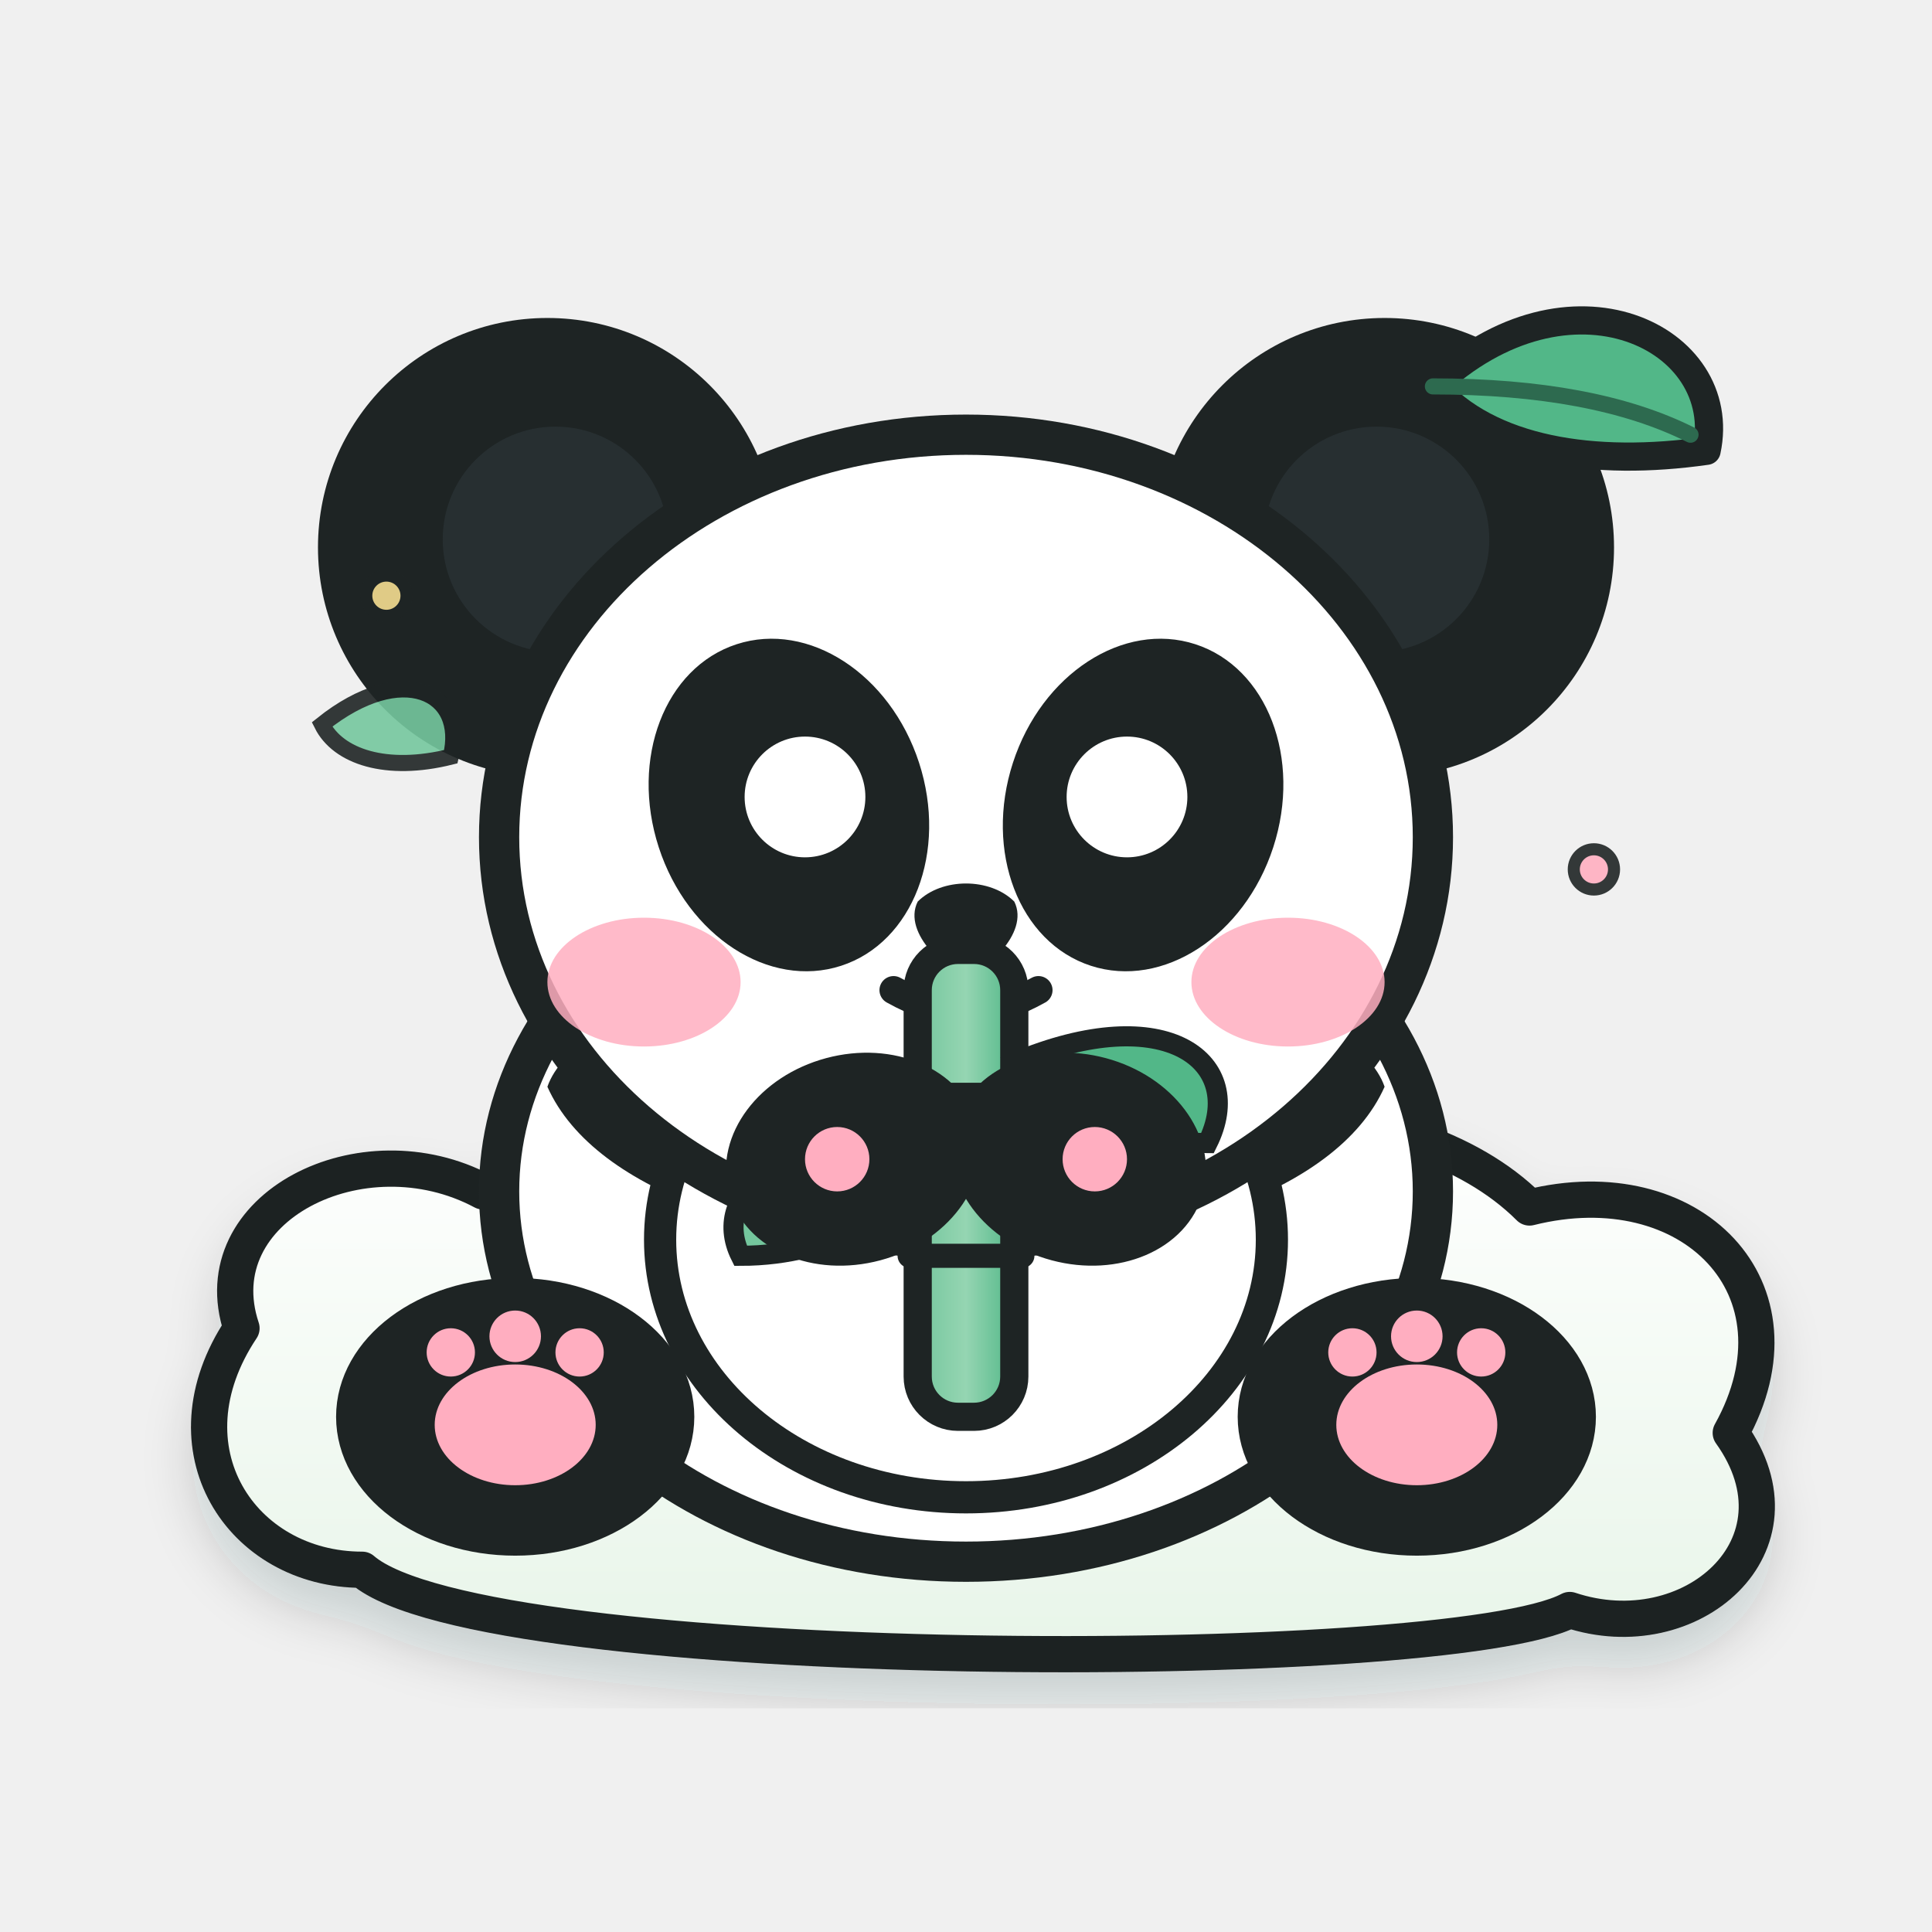
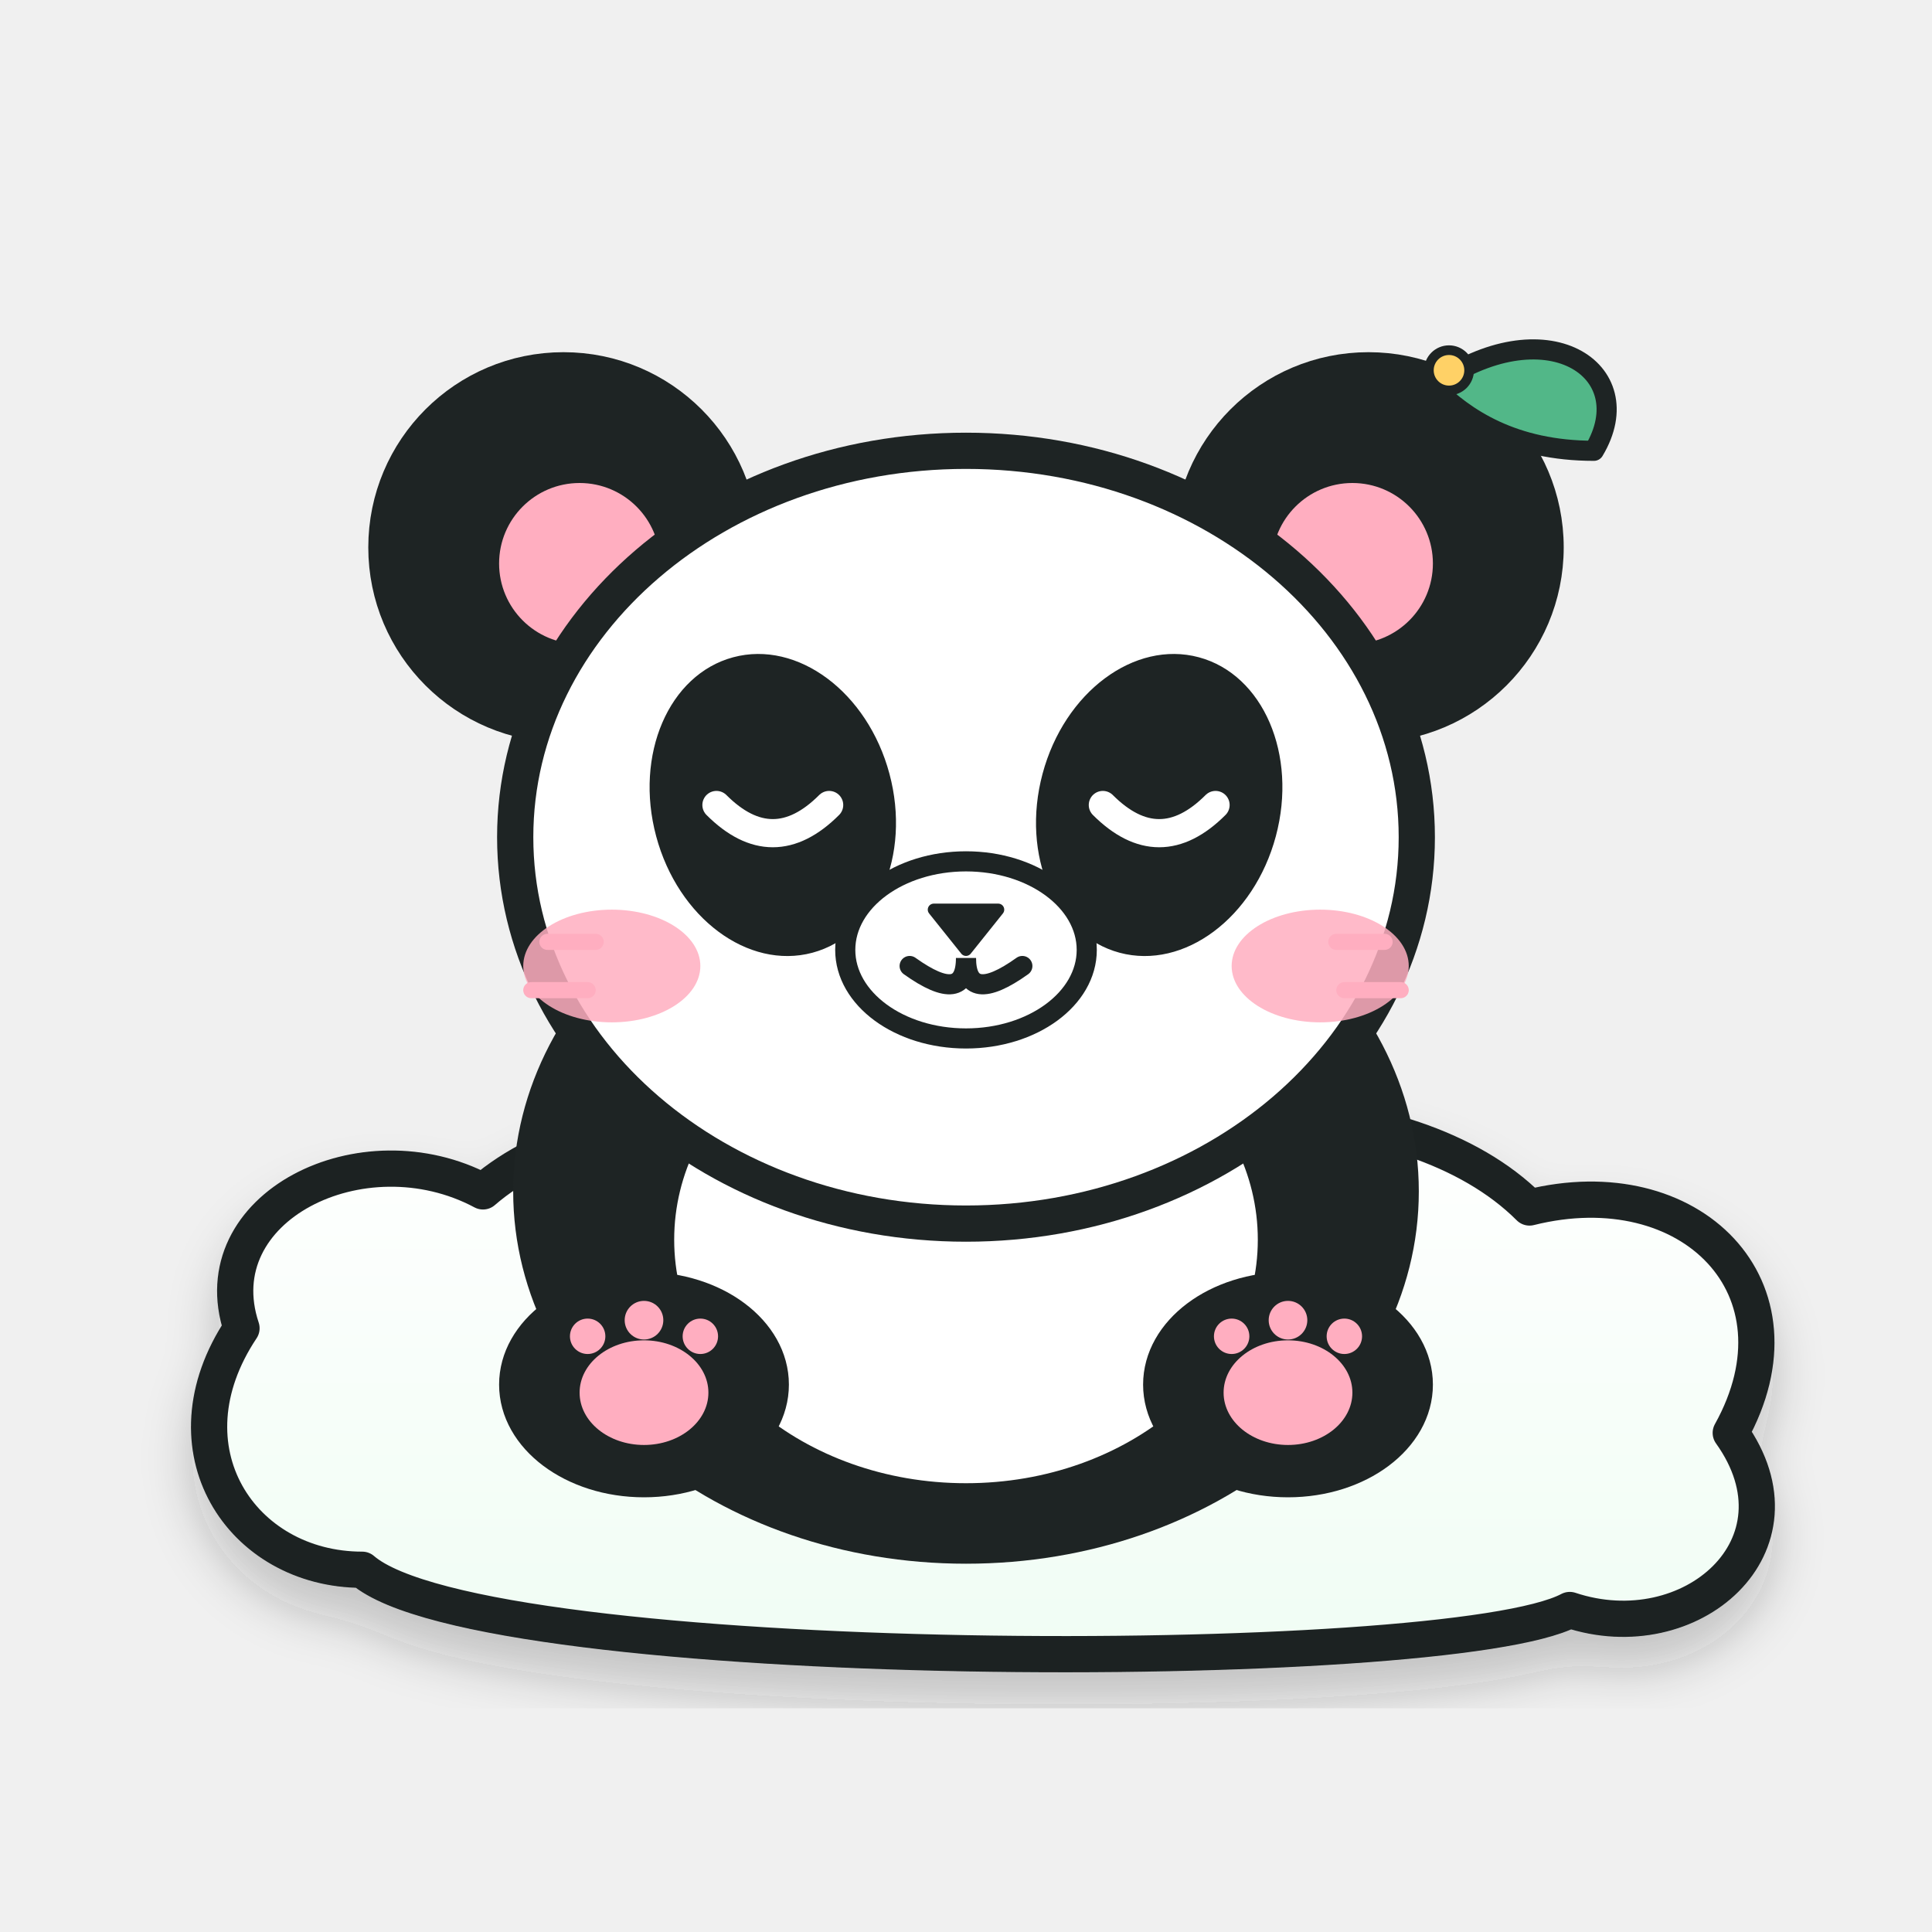
<svg xmlns="http://www.w3.org/2000/svg" viewBox="0 0 240 240" width="240" height="240">
  <defs>
-     <filter id="cozy-shadow" x="-10%" y="-10%" width="120%" height="120%">
-       <feDropShadow dx="0" dy="4" stdDeviation="3" flood-color="#1e2424" flood-opacity="0.16" />
+     <filter id="panda-cozy-shadow" x="-10%" y="-10%" width="120%" height="120%">
+       <feDropShadow dx="0" dy="4" stdDeviation="3" flood-color="#1e2424" flood-opacity="0.22" />
    </filter>
-     <linearGradient id="cloud-grad" x1="0%" y1="0%" x2="0%" y2="100%">
+     <linearGradient id="panda-cloud-grad" x1="0%" y1="0%" x2="0%" y2="100%">
      <stop offset="0%" stop-color="#ffffff" />
-       <stop offset="100%" stop-color="#e8f5e9" />
-     </linearGradient>
-     <linearGradient id="bamboo-grad" x1="0%" y1="0%" x2="100%" y2="0%">
-       <stop offset="0%" stop-color="#74c69d" />
-       <stop offset="50%" stop-color="#95d5b2" />
-       <stop offset="100%" stop-color="#52b788" />
+       <stop offset="100%" stop-color="#f0fdf4" />
    </linearGradient>
  </defs>
-   <g filter="url(#cozy-shadow)">
-     <path d="M 45 195               C 30 195 20 180 30 165               C 25 150 45 140 60 148               C 75 135 110 135 125 148               C 140 135 175 135 190 150               C 210 145 225 160 215 178               C 225 192 210 205 195 200               C 180 208 60 208 45 195 Z" fill="url(#cloud-grad)" stroke="#1e2424" stroke-width="4.5" stroke-linejoin="round" />
+   <g filter="url(#panda-cozy-shadow)">
+     <path d="M 45 195               C 30 195 20 180 30 165               C 25 150 45 140 60 148               C 75 135 110 135 125 148               C 140 135 175 135 190 150               C 210 145 225 160 215 178               C 225 192 210 205 195 200               C 180 208 60 208 45 195 Z" fill="url(#panda-cloud-grad)" stroke="#1e2424" stroke-width="4.5" stroke-linejoin="round" />
  </g>
-   <circle cx="68" cy="68" r="26" fill="#1e2424" stroke="#1e2424" stroke-width="5" />
-   <circle cx="69" cy="67" r="14" fill="#2d373b" opacity="0.6" />
-   <circle cx="172" cy="68" r="26" fill="#1e2424" stroke="#1e2424" stroke-width="5" />
-   <circle cx="171" cy="67" r="14" fill="#2d373b" opacity="0.6" />
-   <path d="M 178 48 C 195 32, 215 42, 212 56 C 198 58, 185 56, 178 48 Z" fill="#52b788" stroke="#1e2424" stroke-width="3.5" stroke-linejoin="round" />
-   <path d="M 178 48 Q 198 48 210 54" fill="none" stroke="#2d6a4f" stroke-width="2" stroke-linecap="round" />
-   <ellipse cx="120" cy="148" rx="58" ry="46" fill="#ffffff" stroke="#1e2424" stroke-width="5" />
-   <path d="M 68 135 C 75 115, 165 115, 172 135 C 160 162, 80 162, 68 135 Z" fill="#1e2424" />
-   <ellipse cx="120" cy="154" rx="38" ry="32" fill="#ffffff" stroke="#1e2424" stroke-width="4" />
-   <ellipse cx="64" cy="176" rx="20" ry="15" fill="#1e2424" stroke="#1e2424" stroke-width="4.5" />
-   <ellipse cx="64" cy="177" rx="10" ry="7.5" fill="#ffaec0" />
-   <circle cx="56" cy="168" r="3" fill="#ffaec0" />
-   <circle cx="64" cy="166" r="3.2" fill="#ffaec0" />
-   <circle cx="72" cy="168" r="3" fill="#ffaec0" />
-   <ellipse cx="176" cy="176" rx="20" ry="15" fill="#1e2424" stroke="#1e2424" stroke-width="4.5" />
-   <ellipse cx="176" cy="177" rx="10" ry="7.5" fill="#ffaec0" />
-   <circle cx="168" cy="168" r="3" fill="#ffaec0" />
-   <circle cx="176" cy="166" r="3.2" fill="#ffaec0" />
-   <circle cx="184" cy="168" r="3" fill="#ffaec0" />
-   <ellipse cx="120" cy="104" rx="58" ry="50" fill="#ffffff" stroke="#1e2424" stroke-width="5" />
-   <ellipse cx="98" cy="100" rx="17" ry="21" fill="#1e2424" transform="rotate(-18 98 100)" />
-   <ellipse cx="142" cy="100" rx="17" ry="21" fill="#1e2424" transform="rotate(18 142 100)" />
-   <circle cx="100" cy="99" r="7.5" fill="#ffffff" />
-   <circle cx="102.5" cy="96.5" r="3" fill="#ffffff" />
-   <circle cx="140" cy="99" r="7.5" fill="#ffffff" />
-   <circle cx="142.5" cy="96.5" r="3" fill="#ffffff" />
-   <ellipse cx="80" cy="122" rx="12" ry="8" fill="#ffaec0" opacity="0.85" />
-   <ellipse cx="160" cy="122" rx="12" ry="8" fill="#ffaec0" opacity="0.85" />
-   <path d="M 114 112 C 117 109, 123 109, 126 112 C 128 116, 122 121, 120 121 C 118 121, 112 116, 114 112 Z" fill="#1e2424" />
-   <path d="M 111 123 Q 120 128 120 121 Q 120 128 129 123" fill="none" stroke="#1e2424" stroke-width="3.5" stroke-linecap="round" />
-   <g>
-     <rect x="114" y="118" width="12" height="58" rx="5" fill="url(#bamboo-grad)" stroke="#1e2424" stroke-width="3.5" />
-     <line x1="113" y1="136" x2="127" y2="136" stroke="#1e2424" stroke-width="3" stroke-linecap="round" />
-     <line x1="113" y1="156" x2="127" y2="156" stroke="#1e2424" stroke-width="3" stroke-linecap="round" />
-     <path d="M 126 132 C 145 124, 155 132, 150 142 C 138 142, 128 136, 126 132 Z" fill="#52b788" stroke="#1e2424" stroke-width="2.5" />
-     <path d="M 114 146 C 98 140, 88 148, 92 156 C 104 156, 112 150, 114 146 Z" fill="#74c69d" stroke="#1e2424" stroke-width="2.5" />
-   </g>
-   <ellipse cx="106" cy="144" rx="14" ry="11" fill="#1e2424" stroke="#1e2424" stroke-width="4" transform="rotate(-15 106 144)" />
-   <circle cx="104" cy="144" r="4" fill="#ffaec0" />
-   <ellipse cx="134" cy="144" rx="14" ry="11" fill="#1e2424" stroke="#1e2424" stroke-width="4" transform="rotate(15 134 144)" />
-   <circle cx="136" cy="144" r="4" fill="#ffaec0" />
-   <g opacity="0.9">
-     <path d="M 40 90 C 50 82, 58 86, 56 94 C 48 96, 42 94, 40 90 Z" fill="#74c69d" stroke="#1e2424" stroke-width="2" />
-     <circle cx="48" cy="74" r="2.5" fill="#f5dd90" stroke="#1e2424" stroke-width="1.5" />
-     <circle cx="198" cy="108" r="2.5" fill="#ffaec0" stroke="#1e2424" stroke-width="1.5" />
-   </g>
+   <circle cx="70" cy="68" r="22" fill="#1e2424" stroke="#1e2424" stroke-width="4.5" />
+   <circle cx="72" cy="70" r="10" fill="#ffaec0" />
+   <circle cx="170" cy="68" r="22" fill="#1e2424" stroke="#1e2424" stroke-width="4.5" />
+   <circle cx="168" cy="70" r="10" fill="#ffaec0" />
+   <path d="M 178 48 C 192 38, 204 46, 198 56 C 188 56, 182 52, 178 48 Z" fill="#52b788" stroke="#1e2424" stroke-width="2.5" stroke-linejoin="round" />
+   <circle cx="180" cy="46" r="2.5" fill="#ffd166" stroke="#1e2424" stroke-width="1.2" />
+   <ellipse cx="120" cy="148" rx="54" ry="44" fill="#1e2424" stroke="#1e2424" stroke-width="4.5" />
+   <ellipse cx="120" cy="154" rx="38" ry="32" fill="#ffffff" stroke="#1e2424" stroke-width="3.5" />
+   <ellipse cx="80" cy="172" rx="16" ry="12" fill="#1e2424" stroke="#1e2424" stroke-width="4" />
+   <ellipse cx="80" cy="173" rx="8" ry="6.5" fill="#ffaec0" />
+   <circle cx="73" cy="166" r="2.2" fill="#ffaec0" />
+   <circle cx="80" cy="164" r="2.4" fill="#ffaec0" />
+   <circle cx="87" cy="166" r="2.2" fill="#ffaec0" />
+   <ellipse cx="160" cy="172" rx="16" ry="12" fill="#1e2424" stroke="#1e2424" stroke-width="4" />
+   <ellipse cx="160" cy="173" rx="8" ry="6.5" fill="#ffaec0" />
+   <circle cx="153" cy="166" r="2.2" fill="#ffaec0" />
+   <circle cx="160" cy="164" r="2.4" fill="#ffaec0" />
+   <circle cx="167" cy="166" r="2.2" fill="#ffaec0" />
+   <ellipse cx="120" cy="104" rx="56" ry="48" fill="#ffffff" stroke="#1e2424" stroke-width="4.5" />
+   <ellipse cx="96" cy="100" rx="15" ry="19" fill="#1e2424" transform="rotate(-15 96 100)" />
+   <ellipse cx="144" cy="100" rx="15" ry="19" fill="#1e2424" transform="rotate(15 144 100)" />
+   <path d="M 89 100 Q 96 107 103 100" fill="none" stroke="#ffffff" stroke-width="3.5" stroke-linecap="round" />
+   <path d="M 137 100 Q 144 107 151 100" fill="none" stroke="#ffffff" stroke-width="3.5" stroke-linecap="round" />
+   <ellipse cx="120" cy="118" rx="15" ry="11" fill="#ffffff" stroke="#1e2424" stroke-width="2.5" />
+   <polygon points="116,113 124,113 120,118" fill="#1e2424" stroke="#1e2424" stroke-width="1.5" stroke-linejoin="round" />
+   <path d="M 113 120 Q 120 125 120 119 Q 120 125 127 120" fill="none" stroke="#1e2424" stroke-width="2.5" stroke-linecap="round" />
+   <ellipse cx="76" cy="120" rx="11" ry="7" fill="#ffaec0" opacity="0.85" />
+   <ellipse cx="164" cy="120" rx="11" ry="7" fill="#ffaec0" opacity="0.85" />
+   <line x1="68" y1="117" x2="74" y2="117" stroke="#ffaec0" stroke-width="2" stroke-linecap="round" />
+   <line x1="66" y1="123" x2="73" y2="123" stroke="#ffaec0" stroke-width="2" stroke-linecap="round" />
+   <line x1="172" y1="117" x2="166" y2="117" stroke="#ffaec0" stroke-width="2" stroke-linecap="round" />
+   <line x1="174" y1="123" x2="167" y2="123" stroke="#ffaec0" stroke-width="2" stroke-linecap="round" />
</svg>
